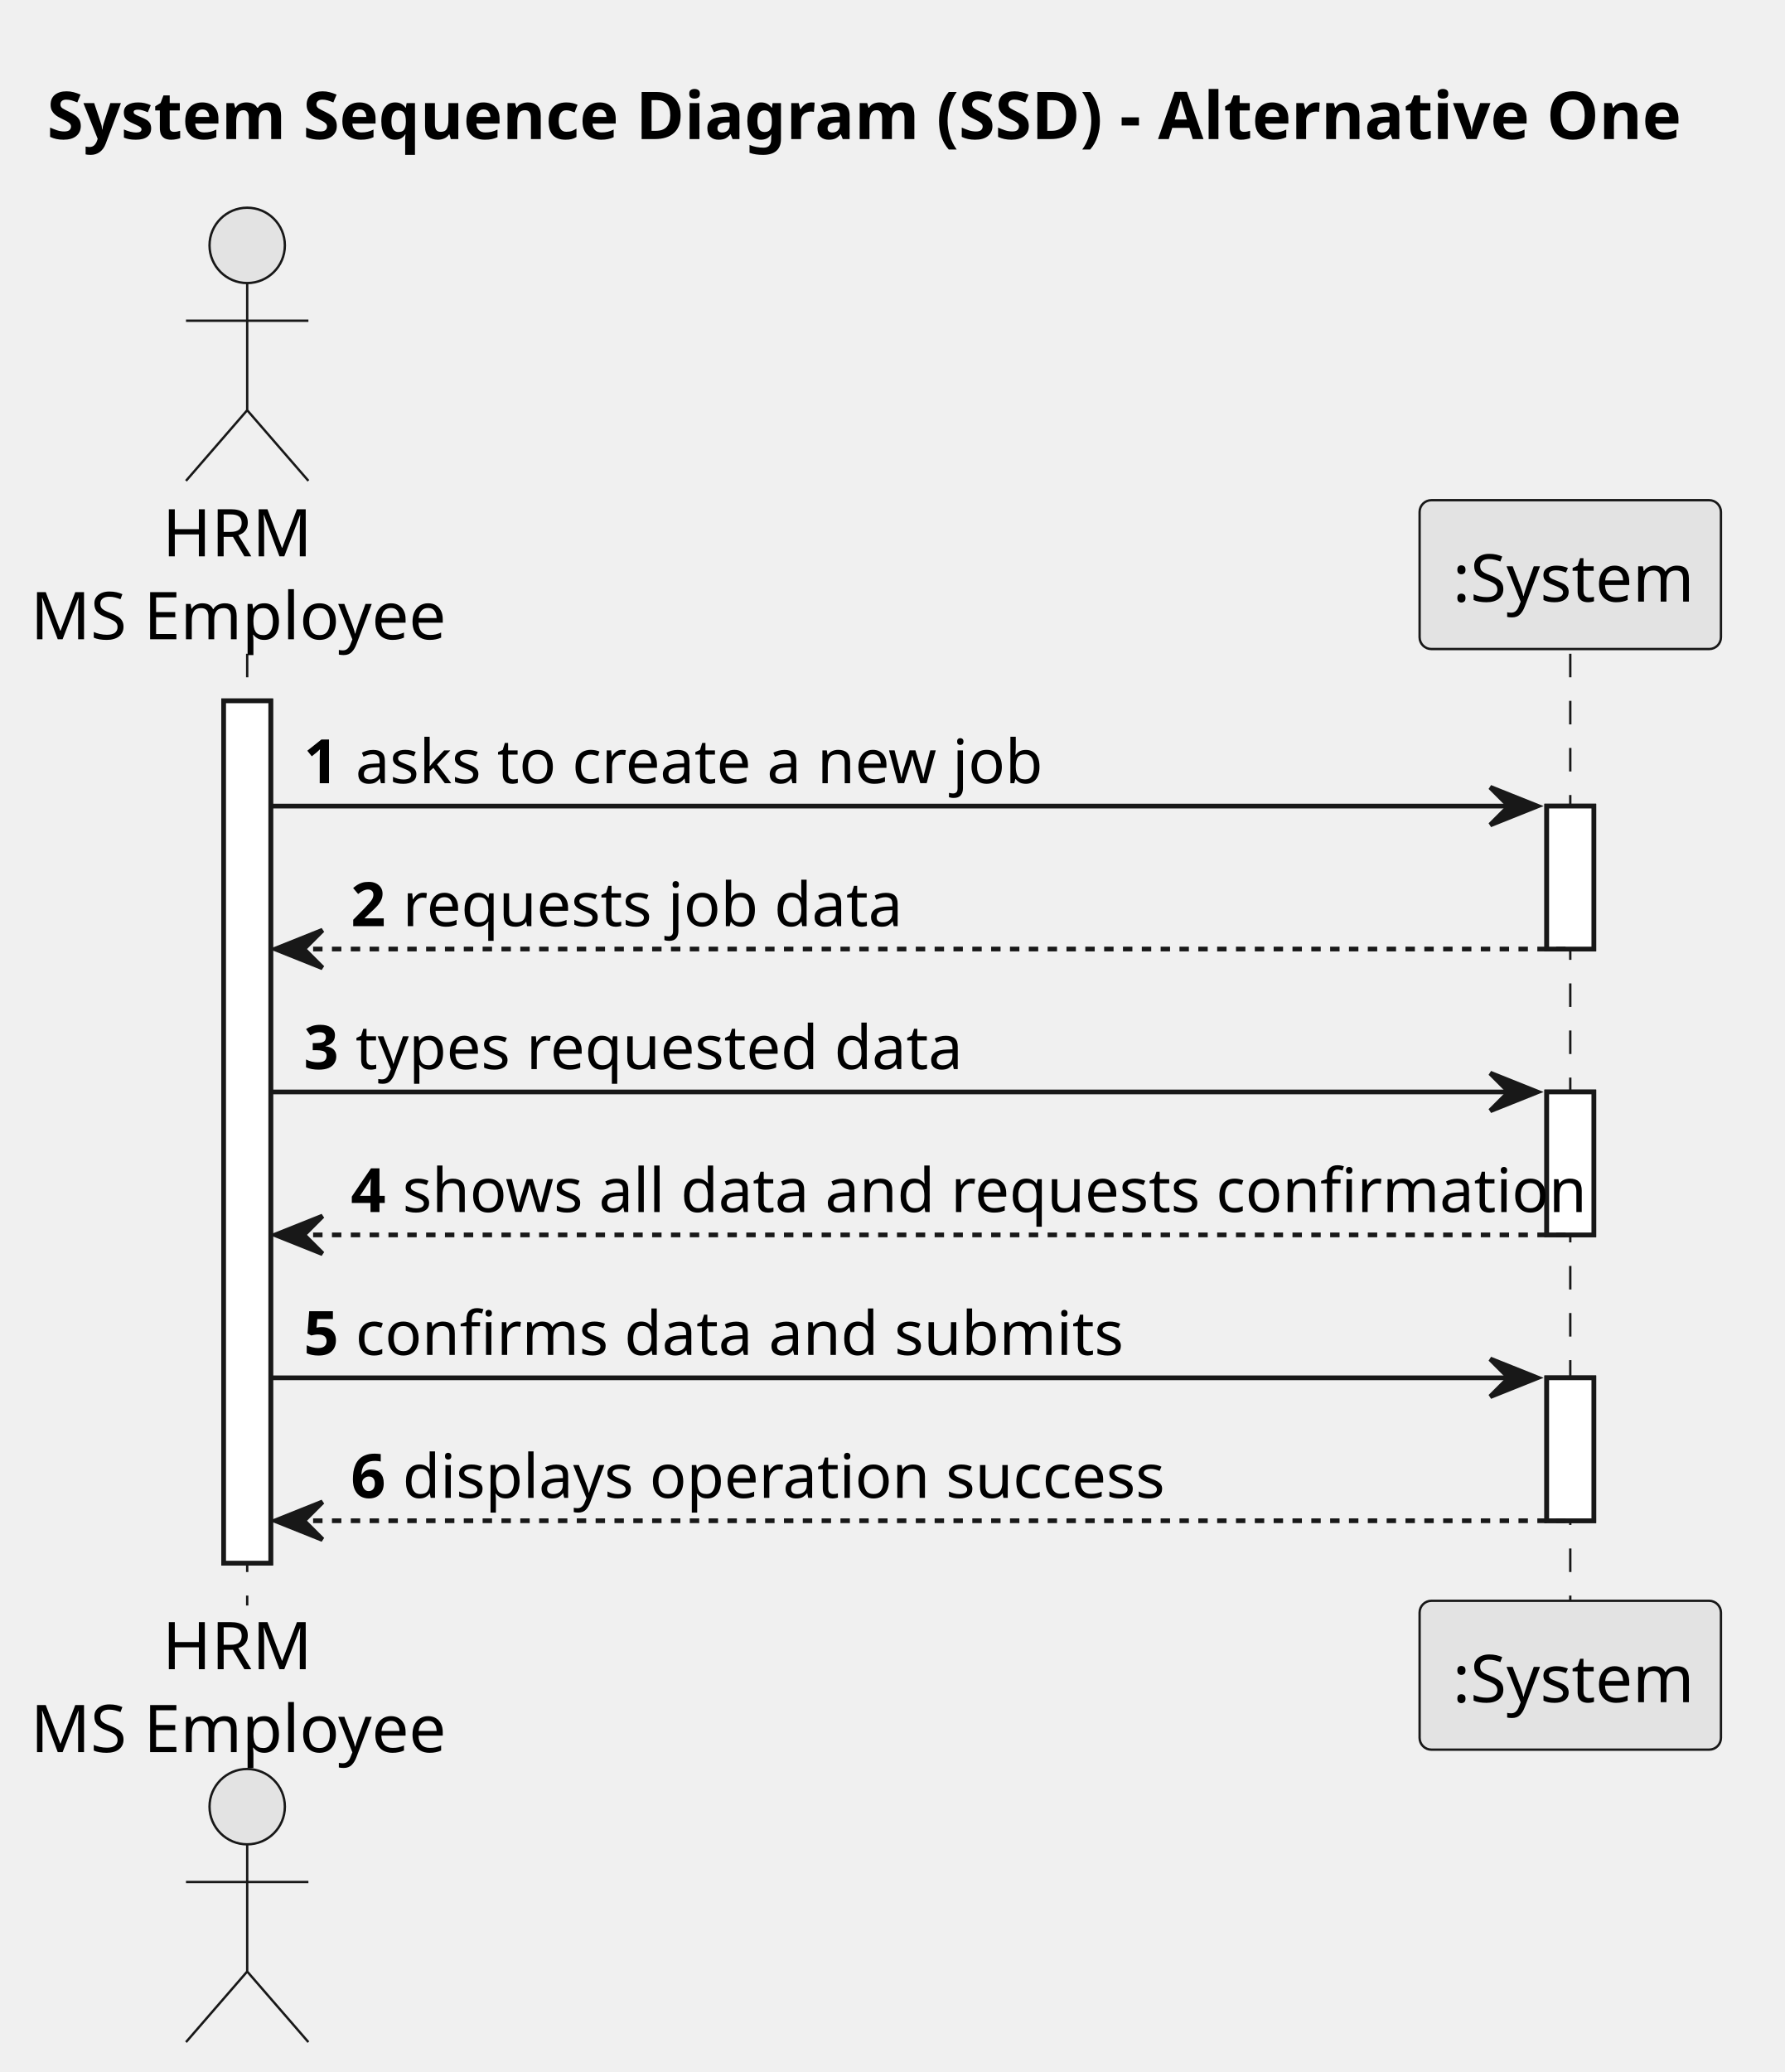
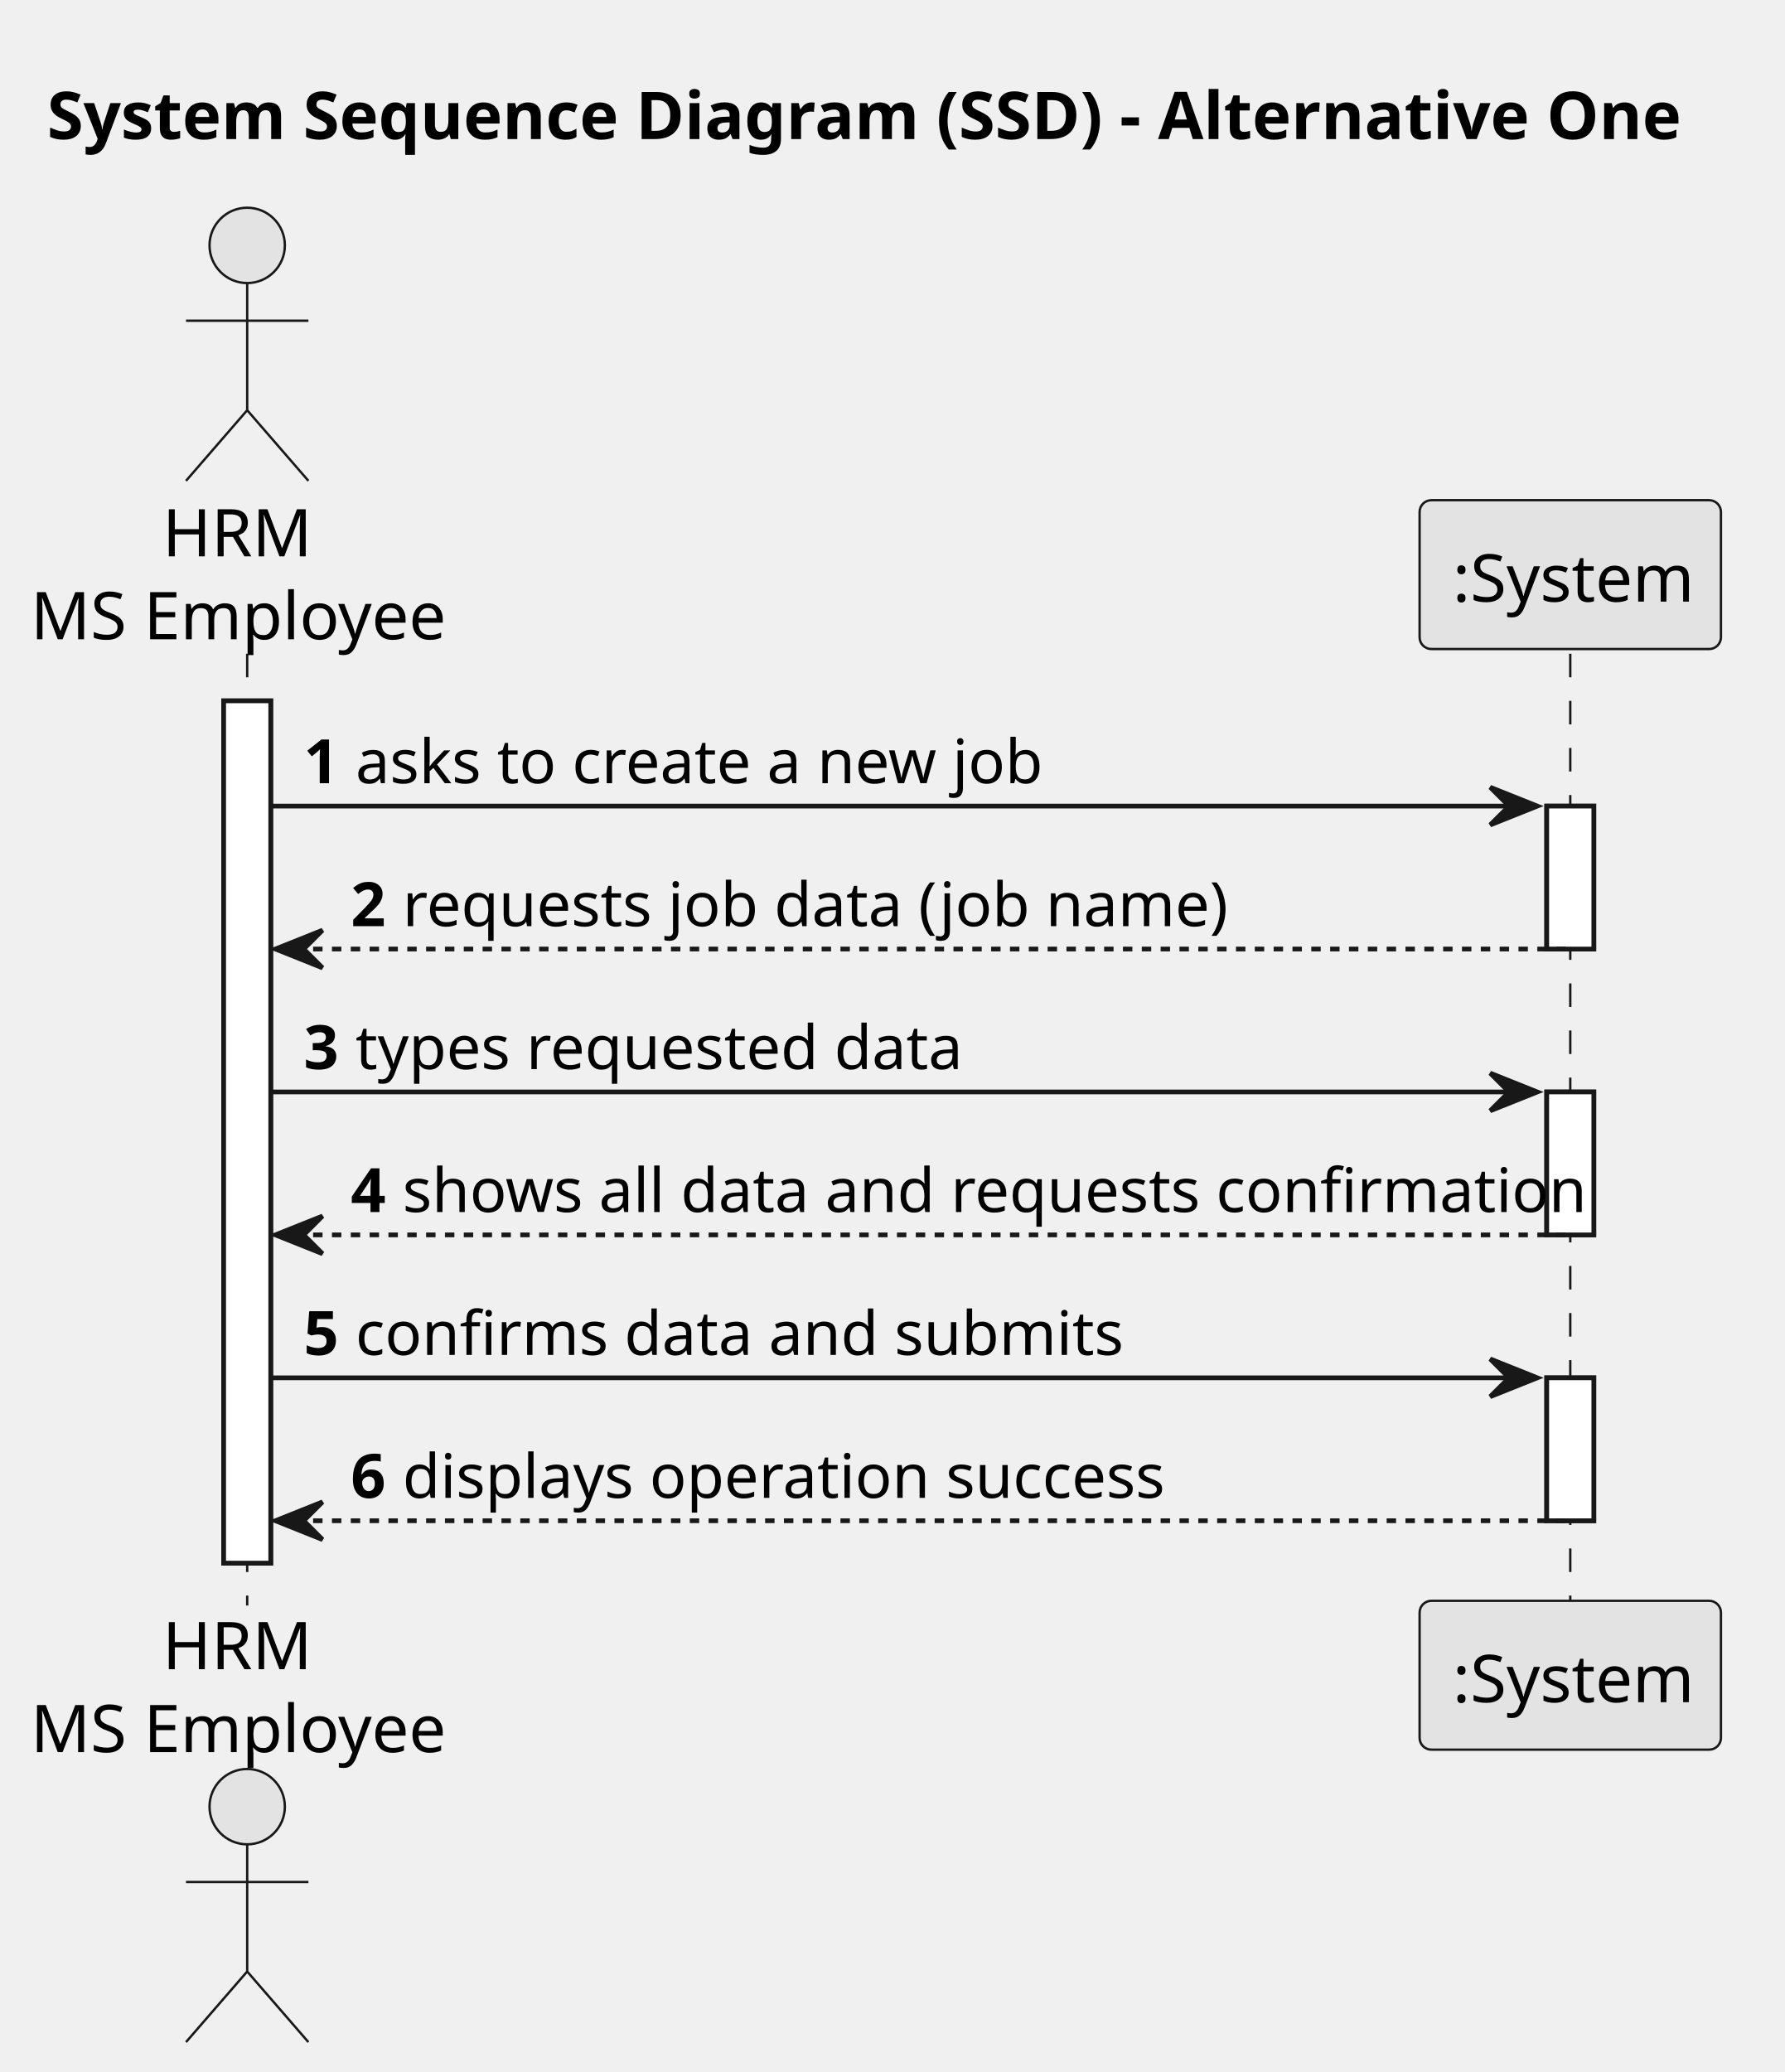
<svg xmlns="http://www.w3.org/2000/svg" contentStyleType="text/css" height="440px" preserveAspectRatio="none" style="width:379px;height:440px;background:#FFFFFF;" version="1.1" viewBox="0 0 379 440" width="379px" zoomAndPan="magnify">
  <defs />
  <g>
    <text fill="#000000" font-family="sans-serif" font-size="14" font-weight="bold" lengthAdjust="spacing" textLength="351" x="10" y="29.533">System Sequence Diagram (SSD) - Alternative One</text>
    <rect fill="#FFFFFF" height="183.109" style="stroke:#181818;stroke-width:1.0;" width="10" x="47.5" y="148.828" />
    <rect fill="#FFFFFF" height="30.352" style="stroke:#181818;stroke-width:1.0;" width="10" x="328.5" y="171.18" />
    <rect fill="#FFFFFF" height="30.352" style="stroke:#181818;stroke-width:1.0;" width="10" x="328.5" y="231.883" />
    <rect fill="#FFFFFF" height="30.352" style="stroke:#181818;stroke-width:1.0;" width="10" x="328.5" y="292.586" />
    <line style="stroke:#181818;stroke-width:0.5;stroke-dasharray:5.0,5.0;" x1="52.5" x2="52.5" y1="138.828" y2="340.938" />
    <line style="stroke:#181818;stroke-width:0.5;stroke-dasharray:5.0,5.0;" x1="333.5" x2="333.5" y1="138.828" y2="340.938" />
    <text fill="#000000" font-family="sans-serif" font-size="14" lengthAdjust="spacing" textLength="30" x="34.5" y="118.143">HRM</text>
    <text fill="#000000" font-family="sans-serif" font-size="14" lengthAdjust="spacing" textLength="86" x="6.5" y="135.752">MS Employee</text>
    <ellipse cx="52.5" cy="52.109" fill="#E3E3E3" rx="8" ry="8" style="stroke:#181818;stroke-width:0.5;" />
    <path d="M52.5,60.109 L52.5,87.109 M39.5,68.109 L65.5,68.109 M52.5,87.109 L39.5,102.109 M52.5,87.109 L65.5,102.109 " fill="none" style="stroke:#181818;stroke-width:0.5;" />
    <text fill="#000000" font-family="sans-serif" font-size="14" lengthAdjust="spacing" textLength="30" x="34.5" y="354.471">HRM</text>
    <text fill="#000000" font-family="sans-serif" font-size="14" lengthAdjust="spacing" textLength="86" x="6.5" y="372.08">MS Employee</text>
    <ellipse cx="52.5" cy="383.656" fill="#E3E3E3" rx="8" ry="8" style="stroke:#181818;stroke-width:0.5;" />
    <path d="M52.5,391.656 L52.5,418.656 M39.5,399.656 L65.5,399.656 M52.5,418.656 L39.5,433.656 M52.5,418.656 L65.5,433.656 " fill="none" style="stroke:#181818;stroke-width:0.5;" />
    <rect fill="#E3E3E3" height="31.609" rx="2.5" ry="2.5" style="stroke:#181818;stroke-width:0.5;" width="64" x="301.5" y="106.219" />
    <text fill="#000000" font-family="sans-serif" font-size="14" lengthAdjust="spacing" textLength="50" x="308.5" y="127.752">:System</text>
    <rect fill="#E3E3E3" height="31.609" rx="2.5" ry="2.5" style="stroke:#181818;stroke-width:0.5;" width="64" x="301.5" y="339.938" />
    <text fill="#000000" font-family="sans-serif" font-size="14" lengthAdjust="spacing" textLength="50" x="308.5" y="361.471">:System</text>
    <rect fill="#FFFFFF" height="183.109" style="stroke:#181818;stroke-width:1.0;" width="10" x="47.5" y="148.828" />
    <rect fill="#FFFFFF" height="30.352" style="stroke:#181818;stroke-width:1.0;" width="10" x="328.5" y="171.18" />
    <rect fill="#FFFFFF" height="30.352" style="stroke:#181818;stroke-width:1.0;" width="10" x="328.5" y="231.883" />
    <rect fill="#FFFFFF" height="30.352" style="stroke:#181818;stroke-width:1.0;" width="10" x="328.5" y="292.586" />
    <polygon fill="#181818" points="316.5,167.18,326.5,171.18,316.5,175.18,320.5,171.18" style="stroke:#181818;stroke-width:1.0;" />
    <line style="stroke:#181818;stroke-width:1.0;" x1="57.5" x2="322.5" y1="171.18" y2="171.18" />
    <text fill="#000000" font-family="sans-serif" font-size="13" font-weight="bold" lengthAdjust="spacing" textLength="7" x="64.5" y="166.323">1</text>
    <text fill="#000000" font-family="sans-serif" font-size="13" lengthAdjust="spacing" textLength="142" x="75.5" y="166.323">asks to create a new job</text>
    <polygon fill="#181818" points="68.5,197.531,58.5,201.531,68.5,205.531,64.5,201.531" style="stroke:#181818;stroke-width:1.0;" />
    <line style="stroke:#181818;stroke-width:1.0;stroke-dasharray:2.0,2.0;" x1="62.5" x2="332.5" y1="201.531" y2="201.531" />
    <text fill="#000000" font-family="sans-serif" font-size="13" font-weight="bold" lengthAdjust="spacing" textLength="7" x="74.5" y="196.675">2</text>
-     <text fill="#000000" font-family="sans-serif" font-size="13" lengthAdjust="spacing" textLength="100" x="85.5" y="196.675">requests job data</text>
+     <text fill="#000000" font-family="sans-serif" font-size="13" lengthAdjust="spacing" textLength="165" x="85.5" y="196.675">requests job data (job name)</text>
    <polygon fill="#181818" points="316.5,227.883,326.5,231.883,316.5,235.883,320.5,231.883" style="stroke:#181818;stroke-width:1.0;" />
    <line style="stroke:#181818;stroke-width:1.0;" x1="57.5" x2="322.5" y1="231.883" y2="231.883" />
    <text fill="#000000" font-family="sans-serif" font-size="13" font-weight="bold" lengthAdjust="spacing" textLength="7" x="64.5" y="227.026">3</text>
    <text fill="#000000" font-family="sans-serif" font-size="13" lengthAdjust="spacing" textLength="122" x="75.5" y="227.026">types requested data</text>
    <polygon fill="#181818" points="68.5,258.234,58.5,262.234,68.5,266.234,64.5,262.234" style="stroke:#181818;stroke-width:1.0;" />
    <line style="stroke:#181818;stroke-width:1.0;stroke-dasharray:2.0,2.0;" x1="62.5" x2="332.5" y1="262.234" y2="262.234" />
    <text fill="#000000" font-family="sans-serif" font-size="13" font-weight="bold" lengthAdjust="spacing" textLength="7" x="74.5" y="257.378">4</text>
    <text fill="#000000" font-family="sans-serif" font-size="13" lengthAdjust="spacing" textLength="236" x="85.5" y="257.378">shows all data and requests confirmation</text>
    <polygon fill="#181818" points="316.5,288.586,326.5,292.586,316.5,296.586,320.5,292.586" style="stroke:#181818;stroke-width:1.0;" />
    <line style="stroke:#181818;stroke-width:1.0;" x1="57.5" x2="322.5" y1="292.586" y2="292.586" />
    <text fill="#000000" font-family="sans-serif" font-size="13" font-weight="bold" lengthAdjust="spacing" textLength="7" x="64.5" y="287.729">5</text>
    <text fill="#000000" font-family="sans-serif" font-size="13" lengthAdjust="spacing" textLength="153" x="75.5" y="287.729">confirms data and submits</text>
    <polygon fill="#181818" points="68.5,318.938,58.5,322.938,68.5,326.938,64.5,322.938" style="stroke:#181818;stroke-width:1.0;" />
    <line style="stroke:#181818;stroke-width:1.0;stroke-dasharray:2.0,2.0;" x1="62.5" x2="332.5" y1="322.938" y2="322.938" />
    <text fill="#000000" font-family="sans-serif" font-size="13" font-weight="bold" lengthAdjust="spacing" textLength="7" x="74.5" y="318.081">6</text>
    <text fill="#000000" font-family="sans-serif" font-size="13" lengthAdjust="spacing" textLength="158" x="85.5" y="318.081">displays operation success</text>
  </g>
</svg>
